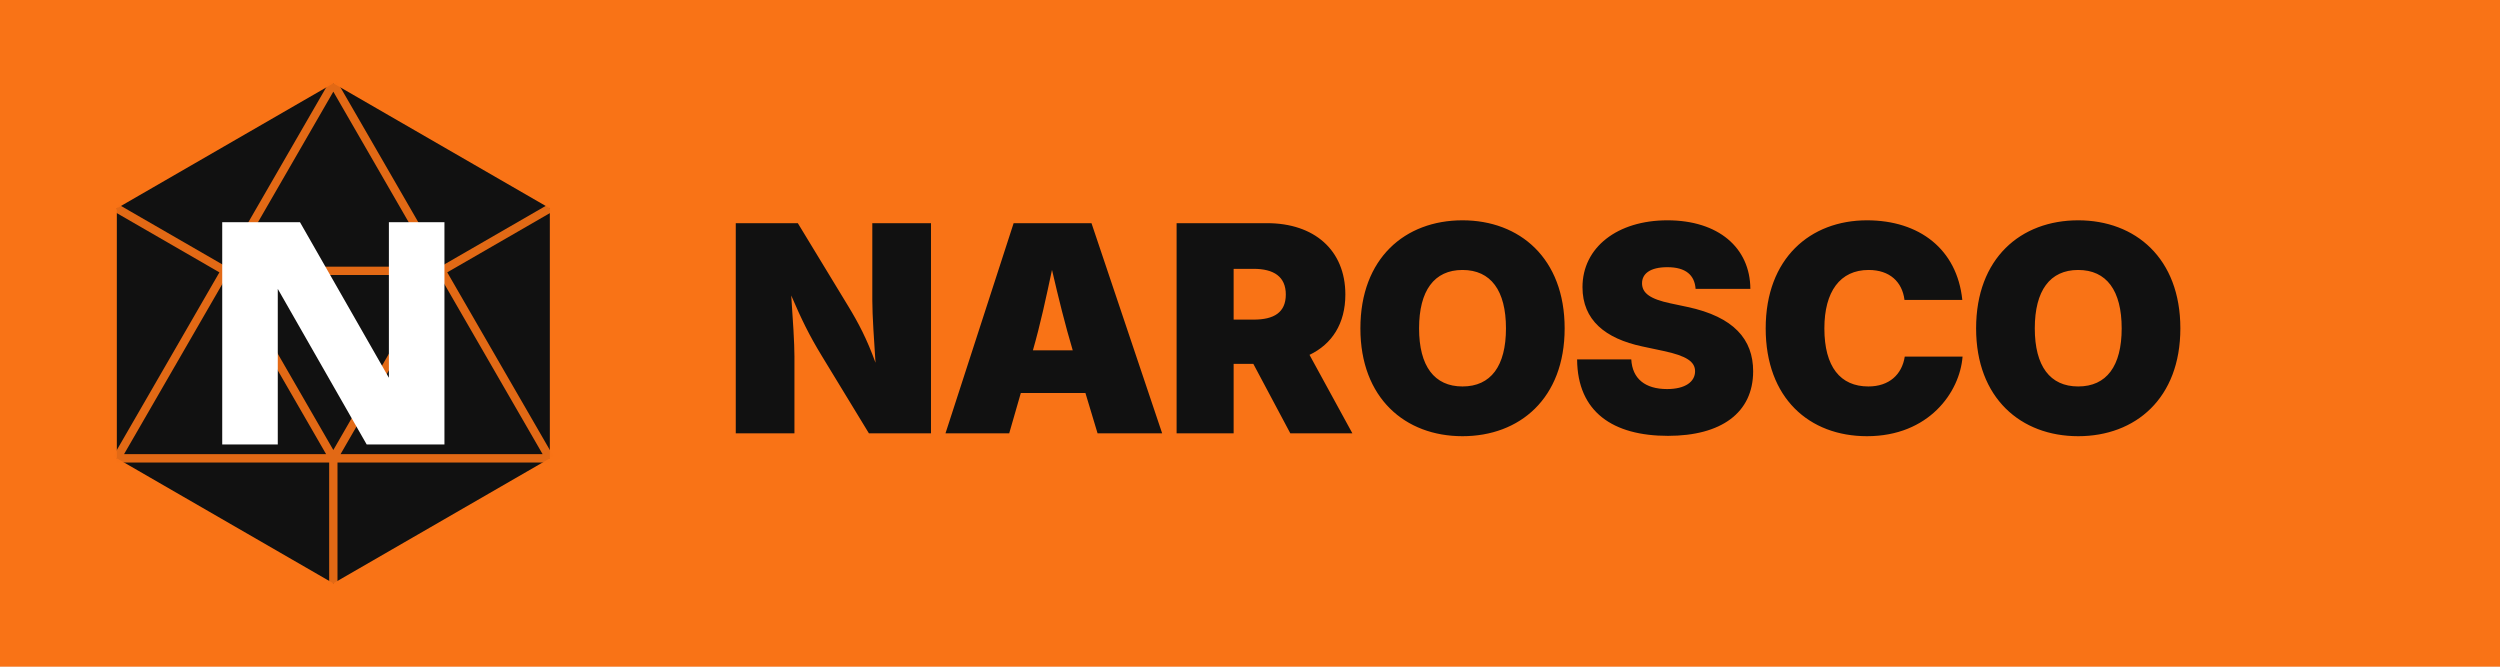
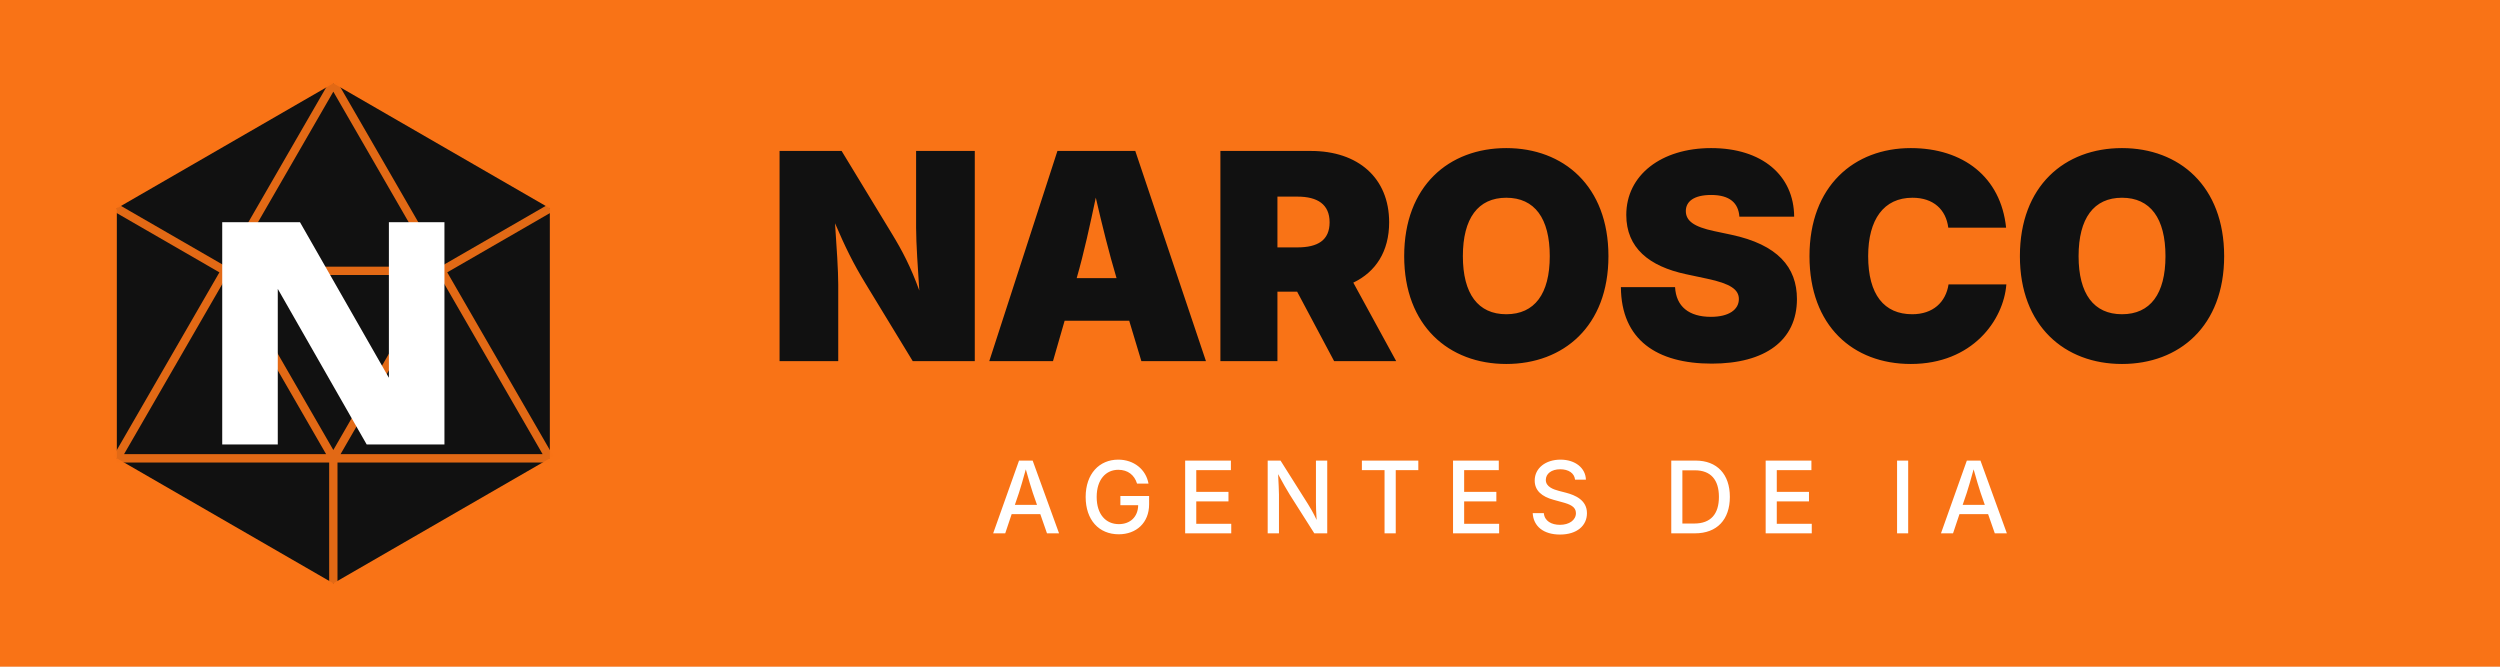
<svg xmlns="http://www.w3.org/2000/svg" width="450" height="120" viewBox="0 0 450 120">
  <rect width="450" height="120" fill="#f97316" />
  <polygon points="60,15 98.97,37.5 98.97,82.5 60,105 21.03,82.5 21.03,37.5" fill="#111111" />
  <path d="M 40.52 48.75 L 79.48 48.75 L 60 82.5 Z M 40.52 48.75 L 60 15 M 40.52 48.75 L 21.03 37.5 M 40.52 48.75 L 21.03 82.5 M 79.48 48.75 L 60 15 M 79.48 48.75 L 98.97 37.5 M 79.48 48.75 L 98.97 82.5 M 60 82.5 L 98.97 82.5 M 60 82.5 L 60 105 M 60 82.5 L 21.03 82.5" fill="none" stroke="#f97316" stroke-width="1.5" stroke-opacity="0.9" stroke-linejoin="round" />
  <path d="M 40 80 V 40 H 54 L 70 68 V 40 H 80 V 80 H 66 L 50 52 V 80 Z" fill="#ffffff" />
-   <text x="130" y="78" font-family="'Inter', 'Helvetica Neue', Helvetica, system-ui, sans-serif" font-weight="900" font-size="52" letter-spacing="-1px" fill="#111111">NAROSCO</text>
+   <text x="270" y="65" text-anchor="middle" font-family="'Inter', 'Helvetica Neue', Helvetica, system-ui, sans-serif" font-weight="900" font-size="52" letter-spacing="-1px" fill="#111111">NAROSCO</text>
+   <text x="270" y="96" text-anchor="middle" font-family="'Inter', 'Helvetica Neue', Helvetica, system-ui, sans-serif" font-weight="500" font-size="18" letter-spacing="4px" fill="#ffffff">AGENTES DE IA</text>
</svg>
